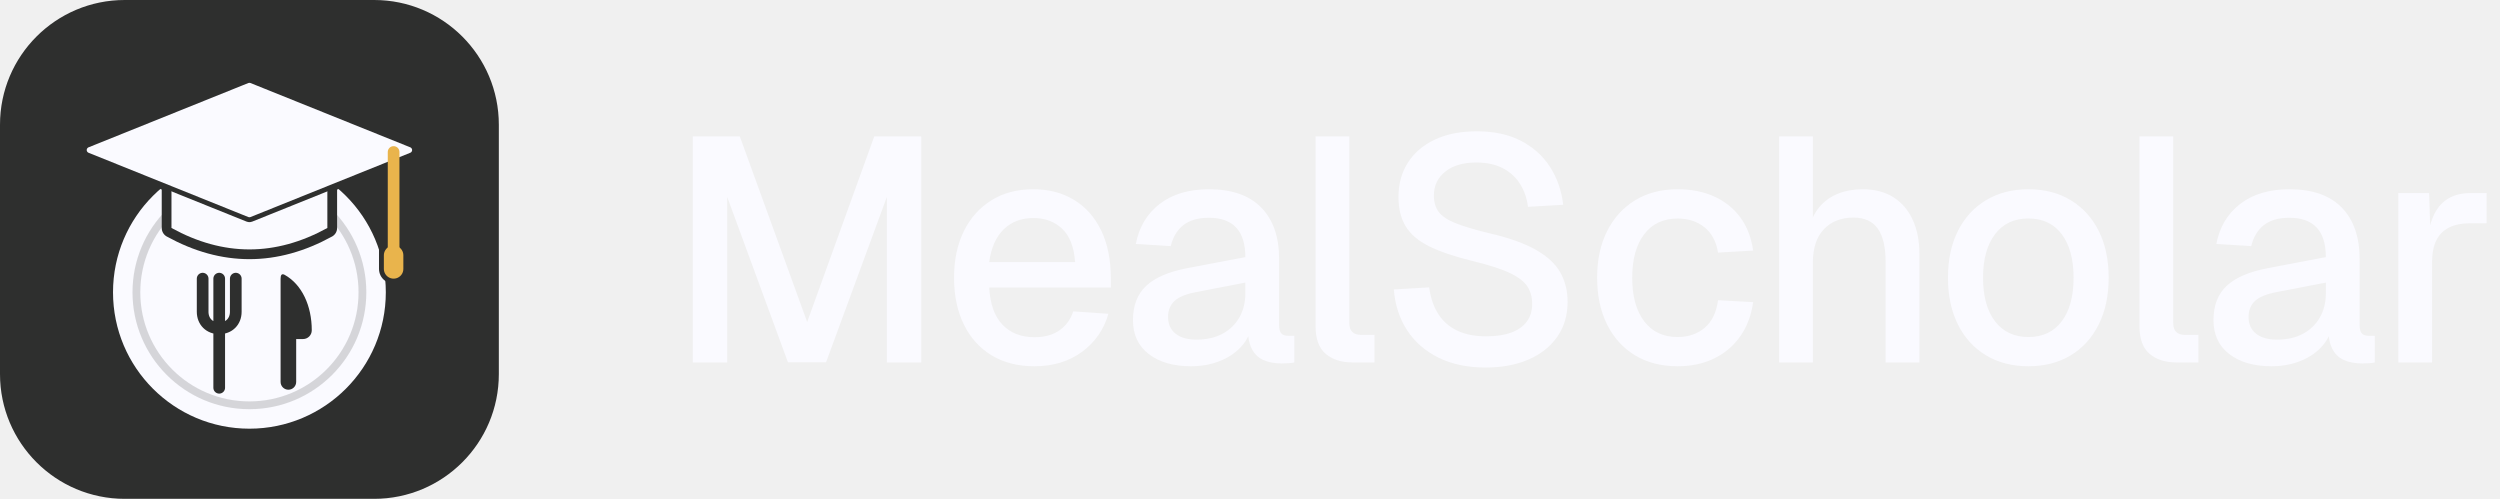
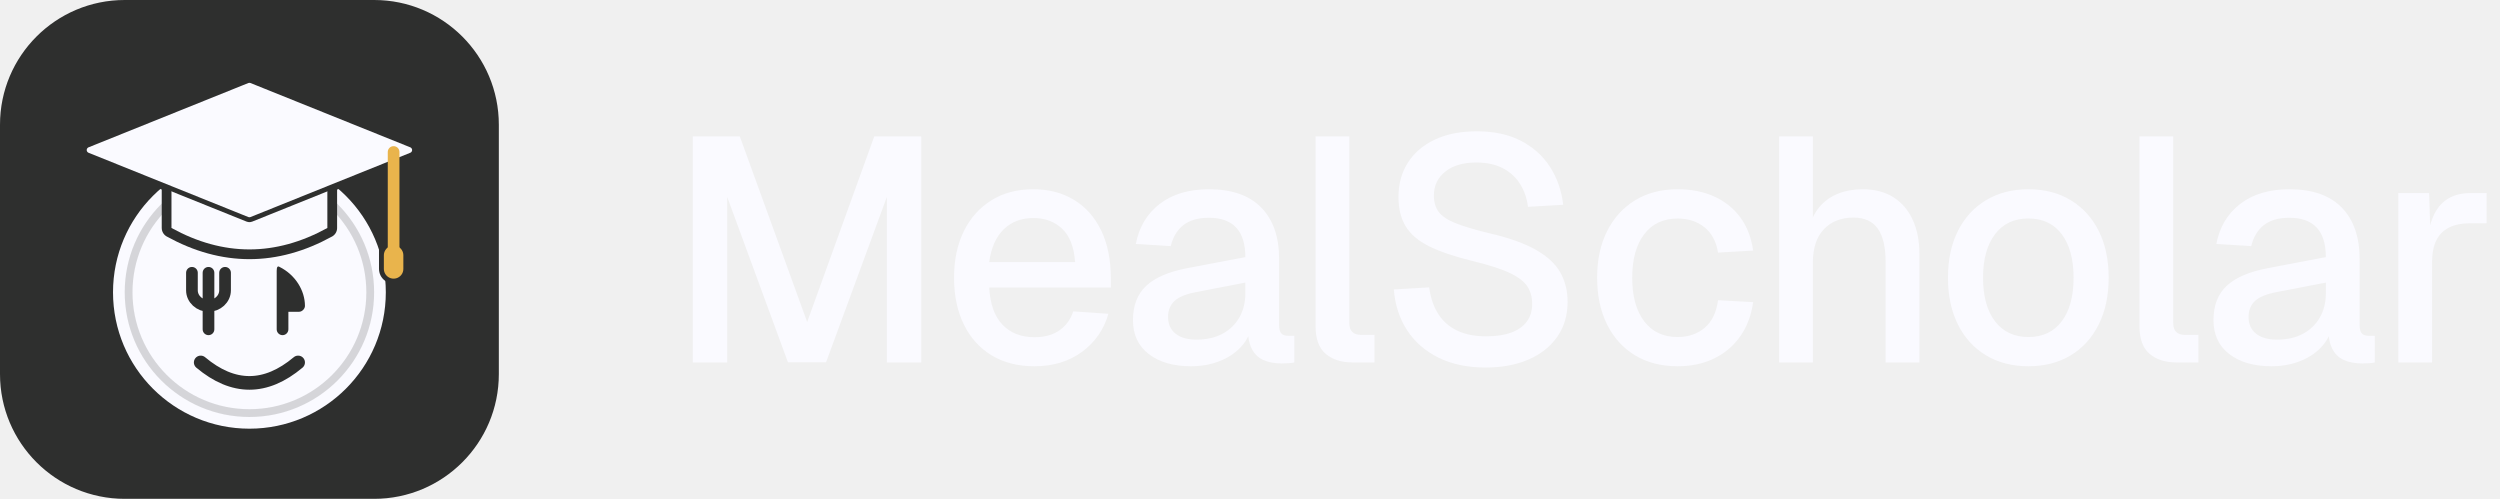
<svg xmlns="http://www.w3.org/2000/svg" viewBox="0 0 2566 512" role="img" aria-label="MealScholar">
  <rect width="512" height="512" rx="128" fill="#2E2F2E" />
  <defs>
    <mask id="ms-lockup-on-dark-plate" maskUnits="userSpaceOnUse" x="0" y="0" width="512" height="512">
      <path d="M0 0h512v512H0Z" fill="#fff" />
      <path d="M176 182v52q80 44 160 0v-52Z" fill="#000" stroke="#000" stroke-width="20" stroke-linejoin="round" />
      <path d="M256 88 420 154 256 220 92 154Z" fill="#000" stroke="#000" stroke-width="20" stroke-linejoin="round" />
-       <path d="M208 270v34c0 10 7 17 17 17s17-7 17-17v-34m-17 0v112" transform="translate(0 16)" fill="none" stroke="#000" stroke-width="12" stroke-linecap="round" stroke-linejoin="round" />
-       <path d="M292 266c18 10 28 32 28 57 0 5-4 9-9 9h-7v44a8 8 0 0 1-16 0V270q0-6 4-4Z" transform="translate(0 16)" fill="#000" />
+       <path d="M197 280v18c0 9 8 16 17 16s17-7 17-16v-18m-17 0v58" fill="none" stroke="#000" stroke-width="12" stroke-linecap="round" stroke-linejoin="round" />
+       <path d="M287 274c16 8 26 24 26 40 0 3-3 6-6 6h-11v18a6 6 0 0 1-12 0V278q0-6 3-4Z" fill="#000" />
+       <path d="M206 372Q256 414 306 372" fill="none" stroke="#000" stroke-width="14" stroke-linecap="round" />
      <path d="M404 156v120" fill="none" stroke="#000" stroke-width="30" stroke-linecap="round" />
-       <circle cx="256" cy="300" r="116" fill="none" stroke="#000" stroke-width="8" opacity="0.18" />
+       <circle cx="256" cy="300" r="124" fill="none" stroke="#000" stroke-width="8" opacity="0.18" />
    </mask>
    <mask id="ms-lockup-on-dark-band" maskUnits="userSpaceOnUse" x="0" y="0" width="512" height="512">
      <path d="M0 0h512v512H0Z" fill="#fff" />
      <path d="M256 88 420 154 256 220 92 154Z" fill="#000" stroke="#000" stroke-width="16" stroke-linejoin="round" />
    </mask>
  </defs>
  <g fill="#FAFAFF">
    <circle cx="256" cy="300" r="140" mask="url(#ms-lockup-on-dark-plate)" />
    <path d="M176 182v52q80 44 160 0v-52Z" mask="url(#ms-lockup-on-dark-band)" />
    <path d="M256 88 420 154 256 220 92 154Z" stroke="#FAFAFF" stroke-width="6" stroke-linejoin="round" />
  </g>
  <path d="M404 156v112" fill="none" stroke="#E9B44C" stroke-width="12" stroke-linecap="round" />
  <path d="M404 262v14" fill="none" stroke="#E9B44C" stroke-width="20" stroke-linecap="round" />
  <path transform="translate(683 372) scale(0.32676)" fill="#FAFAFF" d="M86 0.0V-710.0H233.601L445.2 -127.002L655.999 -710.0H803.601V0.0H695.6V-519.998L504.601 -0.6H384.8L194.001 -519.998V0.0Z M1158.8 12.0Q1081.4 12.0 1024.8 -22.2Q968.2 -56.4 937.4 -119.1Q906.6 -181.8 906.6 -266Q906.6 -350.2 937.4 -412.4Q968.2 -474.6 1024 -509.3Q1079.8 -544 1155.6 -544Q1228.201 -544 1283.301 -510.7Q1338.401 -477.4 1368.801 -414.4Q1399.201 -351.4 1399.201 -262V-235.2H1017.001Q1021.401 -157.4 1058.901 -118.3Q1096.401 -79.201 1159.6 -79.201Q1207 -79.201 1237.9 -101.001Q1268.8 -122.8 1281 -160.4L1391.401 -152.8Q1370.201 -78.6 1308.601 -33.3Q1247.001 12.0 1158.8 12.0ZM1017.001 -315.2H1286.8Q1281.8 -386.2 1246.2 -419.9Q1210.6 -453.599 1155.6 -453.599Q1099.401 -453.599 1062.901 -418.4Q1026.401 -383.2 1017.001 -315.2Z M1650.8 12.0Q1568.2 12.0 1518.4 -26.2Q1468.6 -64.4 1468.6 -132.8Q1468.6 -201.6 1510.1 -240.5Q1551.6 -279.4 1638.8 -296L1821.6 -330.8Q1821.6 -392.8 1792.8 -423.6Q1764 -454.4 1707.2 -454.4Q1656.401 -454.4 1627.101 -431.5Q1597.801 -408.6 1587.201 -365.4L1477.6 -372.2Q1492.8 -451.8 1552.6 -497.9Q1612.4 -544 1707.2 -544Q1815.201 -544 1871.401 -486.6Q1927.601 -429.2 1927.601 -325.2V-118.401Q1927.601 -98.801 1934.501 -91.201Q1941.401 -83.601 1956.401 -83.601H1975.401V0.0Q1970.401 1.4 1959.201 2.3Q1948.001 3.2 1936.201 3.2Q1901.601 3.2 1877.401 -8Q1853.2 -19.2 1841 -44.5Q1828.8 -69.8 1828.8 -112.8L1839.6 -108.0Q1831.8 -73.4 1805.2 -46Q1778.6 -18.6 1738.5 -3.3Q1698.4 12.0 1650.8 12.0ZM1668.001 -71.601Q1715.8 -71.601 1750.1 -90.2Q1784.4 -108.8 1803 -141.7Q1821.6 -174.6 1821.6 -216.8V-250.8L1666.401 -220.8Q1618.201 -211.6 1598.501 -192.5Q1578.801 -173.4 1578.801 -142.8Q1578.801 -109 1602.401 -90.3Q1626.001 -71.601 1668.001 -71.601Z M2158.2 0.0Q2105.8 0.0 2074 -27Q2042.2 -54 2042.2 -113.201V-710.0H2148.201V-123.201Q2148.201 -104.801 2157.601 -95.701Q2167.001 -86.601 2184.601 -86.601H2227.201V0.0Z M2576.2 16.0Q2491 16.0 2428.4 -15.0Q2365.8 -46.0 2329.8 -101Q2293.8 -156 2288 -229.2L2399.001 -235.8Q2405.601 -186.4 2427.801 -151.901Q2450.001 -117.401 2487.501 -99.701Q2525.001 -82.001 2578.2 -82.001Q2624.2 -82.001 2656.4 -93.701Q2688.6 -105.401 2705.6 -128.201Q2722.6 -151 2722.6 -184Q2722.6 -214.2 2708.3 -237.5Q2694 -260.8 2653.7 -280.3Q2613.4 -299.8 2534.601 -318.799Q2449.6 -339.599 2398.8 -364.899Q2348 -390.199 2325.3 -427.4Q2302.6 -464.6 2302.6 -520Q2302.6 -581.2 2332.2 -627.6Q2361.8 -674 2417 -700Q2472.2 -726.0 2548.601 -726.0Q2630.001 -726.0 2687.601 -696Q2745.201 -666 2778.701 -614Q2812.201 -562 2820.001 -495.2L2709.4 -488.8Q2704.2 -529.8 2684.2 -561.199Q2664.2 -592.599 2629.9 -610.299Q2595.6 -627.999 2546.601 -627.999Q2485.401 -627.999 2449.601 -599.399Q2413.801 -570.799 2413.801 -524.4Q2413.801 -493.6 2428.501 -473.4Q2443.201 -453.2 2480.501 -438Q2517.801 -422.8 2587 -406Q2679.201 -384.8 2733.401 -354.2Q2787.601 -323.6 2810.701 -283Q2833.801 -242.4 2833.801 -190.4Q2833.801 -127 2801.301 -80.5Q2768.801 -34 2710.901 -9Q2653.001 16.0 2576.2 16.0Z M3179.4 12.0Q3102.6 12.0 3045.9 -22.2Q2989.2 -56.4 2957.9 -119.1Q2926.6 -181.8 2926.6 -266Q2926.6 -350.2 2957.9 -412.4Q2989.2 -474.6 3045.9 -509.3Q3102.6 -544 3179.4 -544Q3243.801 -544 3294.201 -521.3Q3344.601 -498.6 3376.301 -455.7Q3408.001 -412.8 3416.601 -351.4L3306.4 -345Q3298 -397 3263.8 -424.499Q3229.6 -451.999 3179.4 -451.999Q3112.001 -451.999 3074.401 -402.6Q3036.801 -353.2 3036.801 -266Q3036.801 -178.6 3074.401 -129.201Q3112.001 -79.801 3179.4 -79.801Q3229.8 -79.801 3264.1 -108.501Q3298.4 -137.201 3306.4 -195.4L3416.601 -189.4Q3408.201 -128 3376.701 -82.8Q3345.201 -37.6 3294.801 -12.8Q3244.401 12.0 3179.4 12.0Z M3498.2 0.0V-710.0H3604.201V-412.4L3591.001 -413.6Q3600.201 -458.6 3624.101 -487.3Q3648.001 -516 3683.101 -530Q3718.201 -544 3760.201 -544Q3818.201 -544 3858.001 -518.4Q3897.801 -492.8 3918.301 -447.1Q3938.801 -401.4 3938.801 -342.2V0.0H3832.8V-314.4Q3832.8 -385.599 3808.2 -420.299Q3783.6 -454.999 3731.8 -454.999Q3673.801 -454.999 3639.001 -418.599Q3604.201 -382.2 3604.201 -312.4V0.0Z M4281.4 12.0Q4205.4 12.0 4148.3 -22.2Q4091.2 -56.4 4059.9 -119.1Q4028.6 -181.8 4028.6 -266Q4028.6 -351 4059.9 -413.2Q4091.2 -475.4 4148.3 -509.7Q4205.4 -544 4281.4 -544Q4357.401 -544 4414.101 -509.7Q4470.801 -475.4 4502.101 -413.2Q4533.401 -351 4533.401 -266Q4533.401 -181.8 4502.101 -119.1Q4470.801 -56.4 4414.101 -22.2Q4357.401 12.0 4281.4 12.0ZM4281.4 -79.801Q4348.8 -79.801 4386 -129.201Q4423.2 -178.6 4423.2 -266Q4423.2 -353.2 4386 -402.7Q4348.8 -452.199 4281.4 -452.199Q4214.001 -452.199 4176.401 -402.7Q4138.801 -353.2 4138.801 -266Q4138.801 -178.6 4176.401 -129.201Q4214.001 -79.801 4281.4 -79.801Z M4746.2 0.0Q4693.8 0.0 4662 -27Q4630.2 -54 4630.2 -113.201V-710.0H4736.201V-123.201Q4736.201 -104.801 4745.601 -95.701Q4755.001 -86.601 4772.601 -86.601H4815.201V0.0Z M5044.8 12.0Q4962.2 12.0 4912.4 -26.2Q4862.6 -64.4 4862.6 -132.8Q4862.6 -201.6 4904.1 -240.5Q4945.6 -279.4 5032.8 -296L5215.6 -330.8Q5215.6 -392.8 5186.8 -423.6Q5158 -454.4 5101.2 -454.4Q5050.401 -454.4 5021.101 -431.5Q4991.801 -408.6 4981.201 -365.4L4871.6 -372.2Q4886.8 -451.8 4946.6 -497.9Q5006.4 -544 5101.2 -544Q5209.201 -544 5265.401 -486.6Q5321.601 -429.2 5321.601 -325.2V-118.401Q5321.601 -98.801 5328.501 -91.201Q5335.401 -83.601 5350.401 -83.601H5369.401V0.0Q5364.401 1.4 5353.201 2.3Q5342.001 3.2 5330.201 3.2Q5295.601 3.2 5271.401 -8Q5247.2 -19.2 5235 -44.5Q5222.8 -69.8 5222.8 -112.8L5233.6 -108.0Q5225.8 -73.4 5199.2 -46Q5172.6 -18.6 5132.5 -3.3Q5092.4 12.0 5044.8 12.0ZM5062.001 -71.601Q5109.8 -71.601 5144.1 -90.2Q5178.4 -108.8 5197 -141.7Q5215.6 -174.6 5215.6 -216.8V-250.8L5060.401 -220.8Q5012.201 -211.6 4992.501 -192.5Q4972.801 -173.4 4972.801 -142.8Q4972.801 -109 4996.401 -90.3Q5020.001 -71.601 5062.001 -71.601Z M5443.2 0.0V-532H5540.001L5544.401 -390.8L5535.201 -393.6Q5546.201 -466 5579.601 -499Q5613.001 -532 5669.801 -532H5720.601V-437.199H5670.201Q5629.601 -437.199 5602.901 -423.899Q5576.201 -410.599 5562.701 -383.599Q5549.201 -356.6 5549.201 -313.8V0.0Z" />
</svg>
